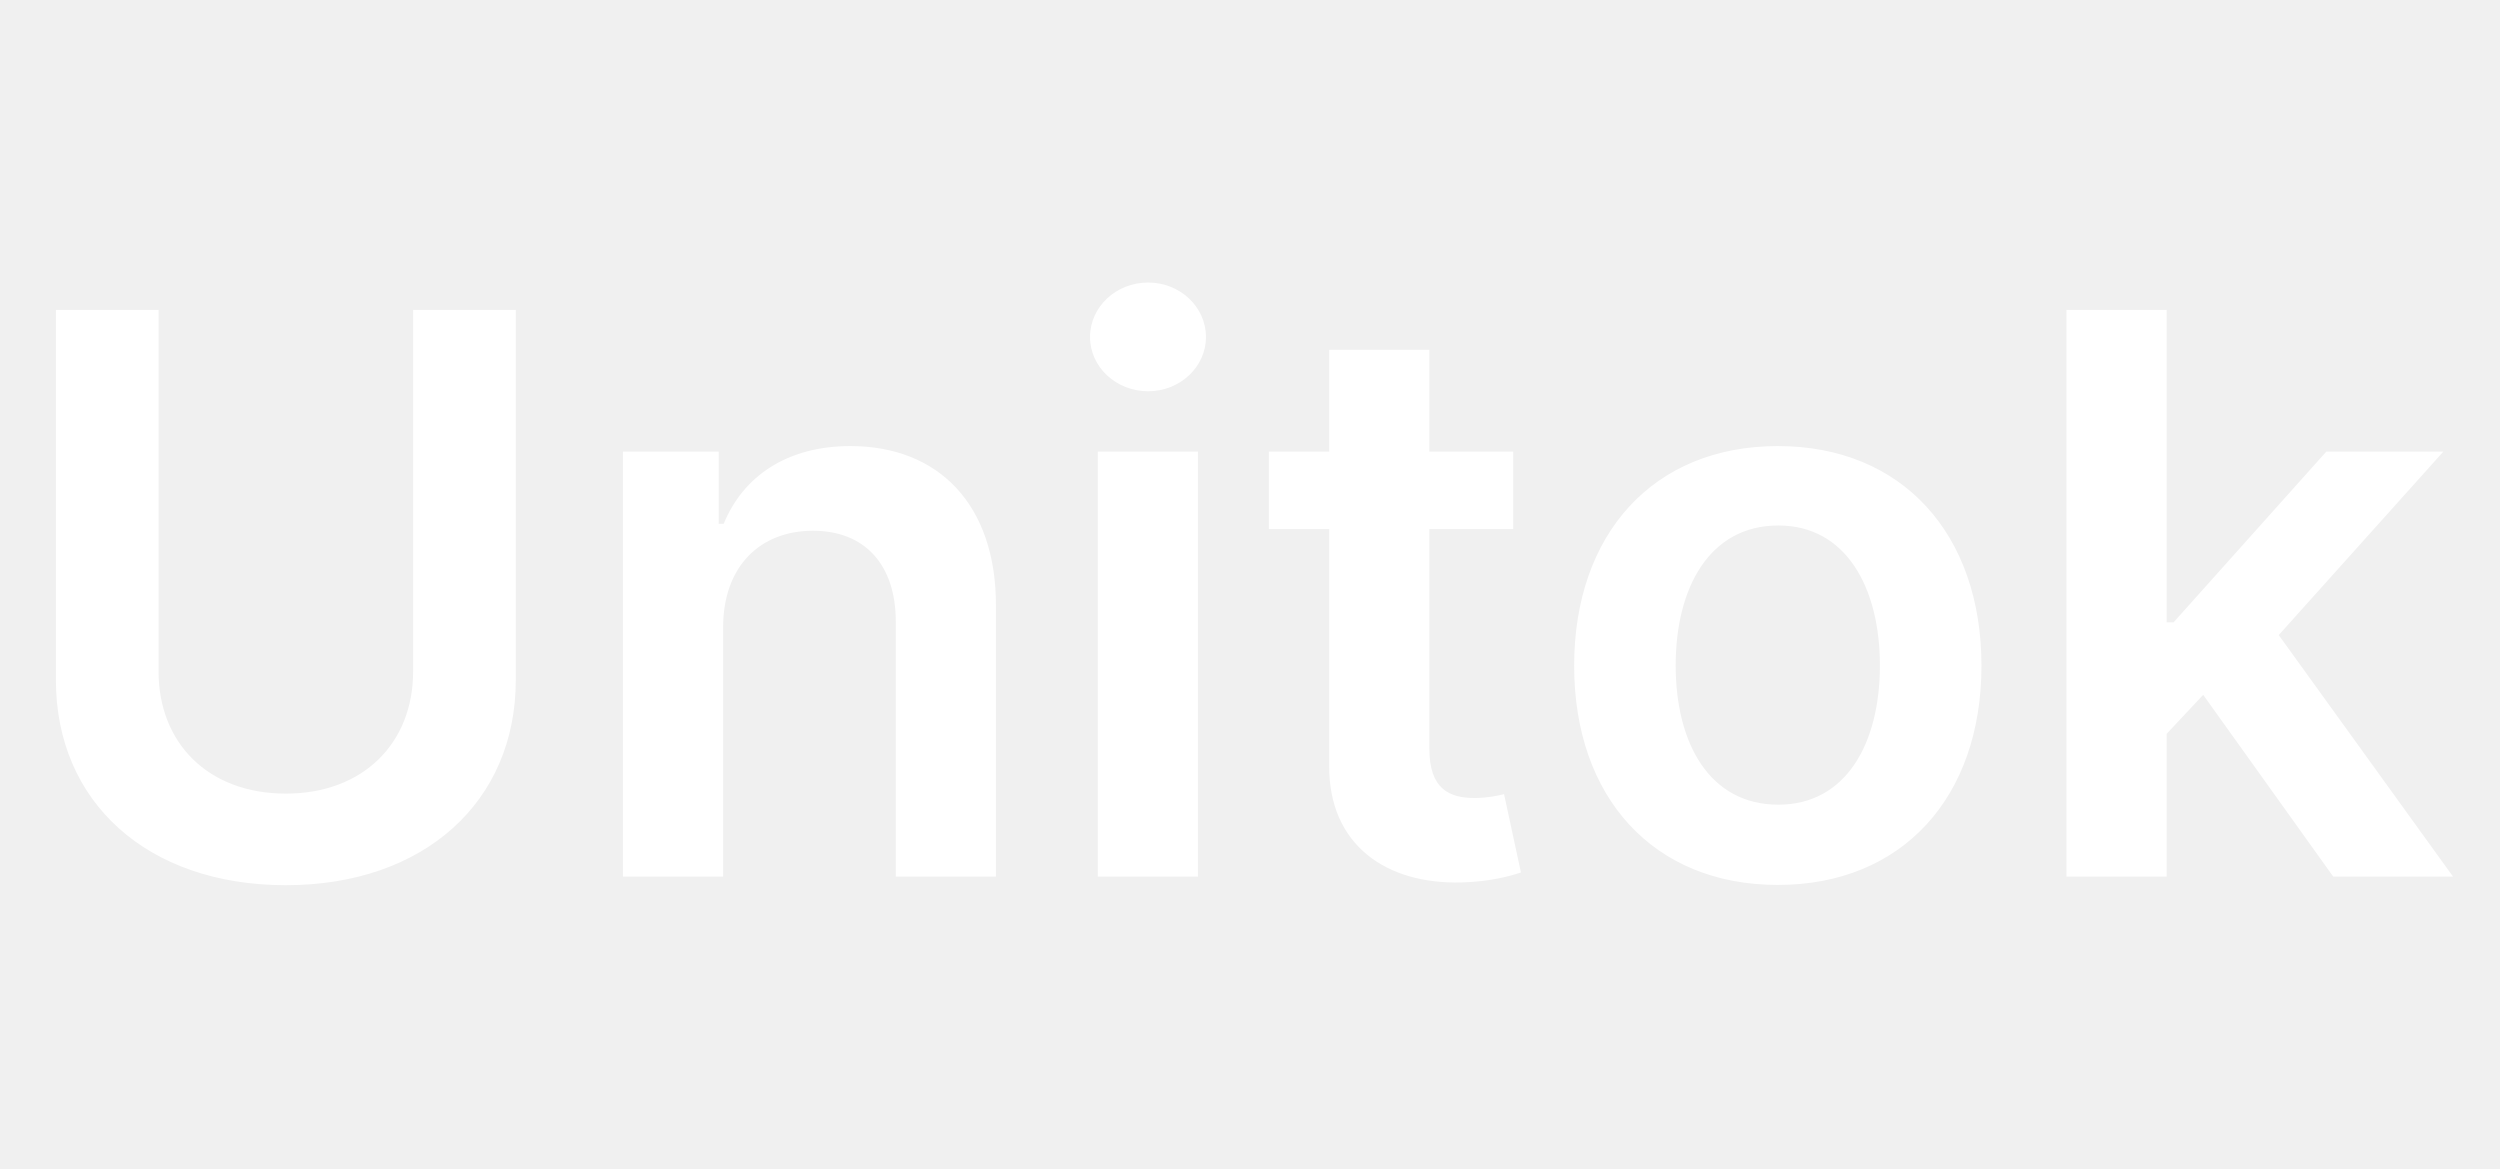
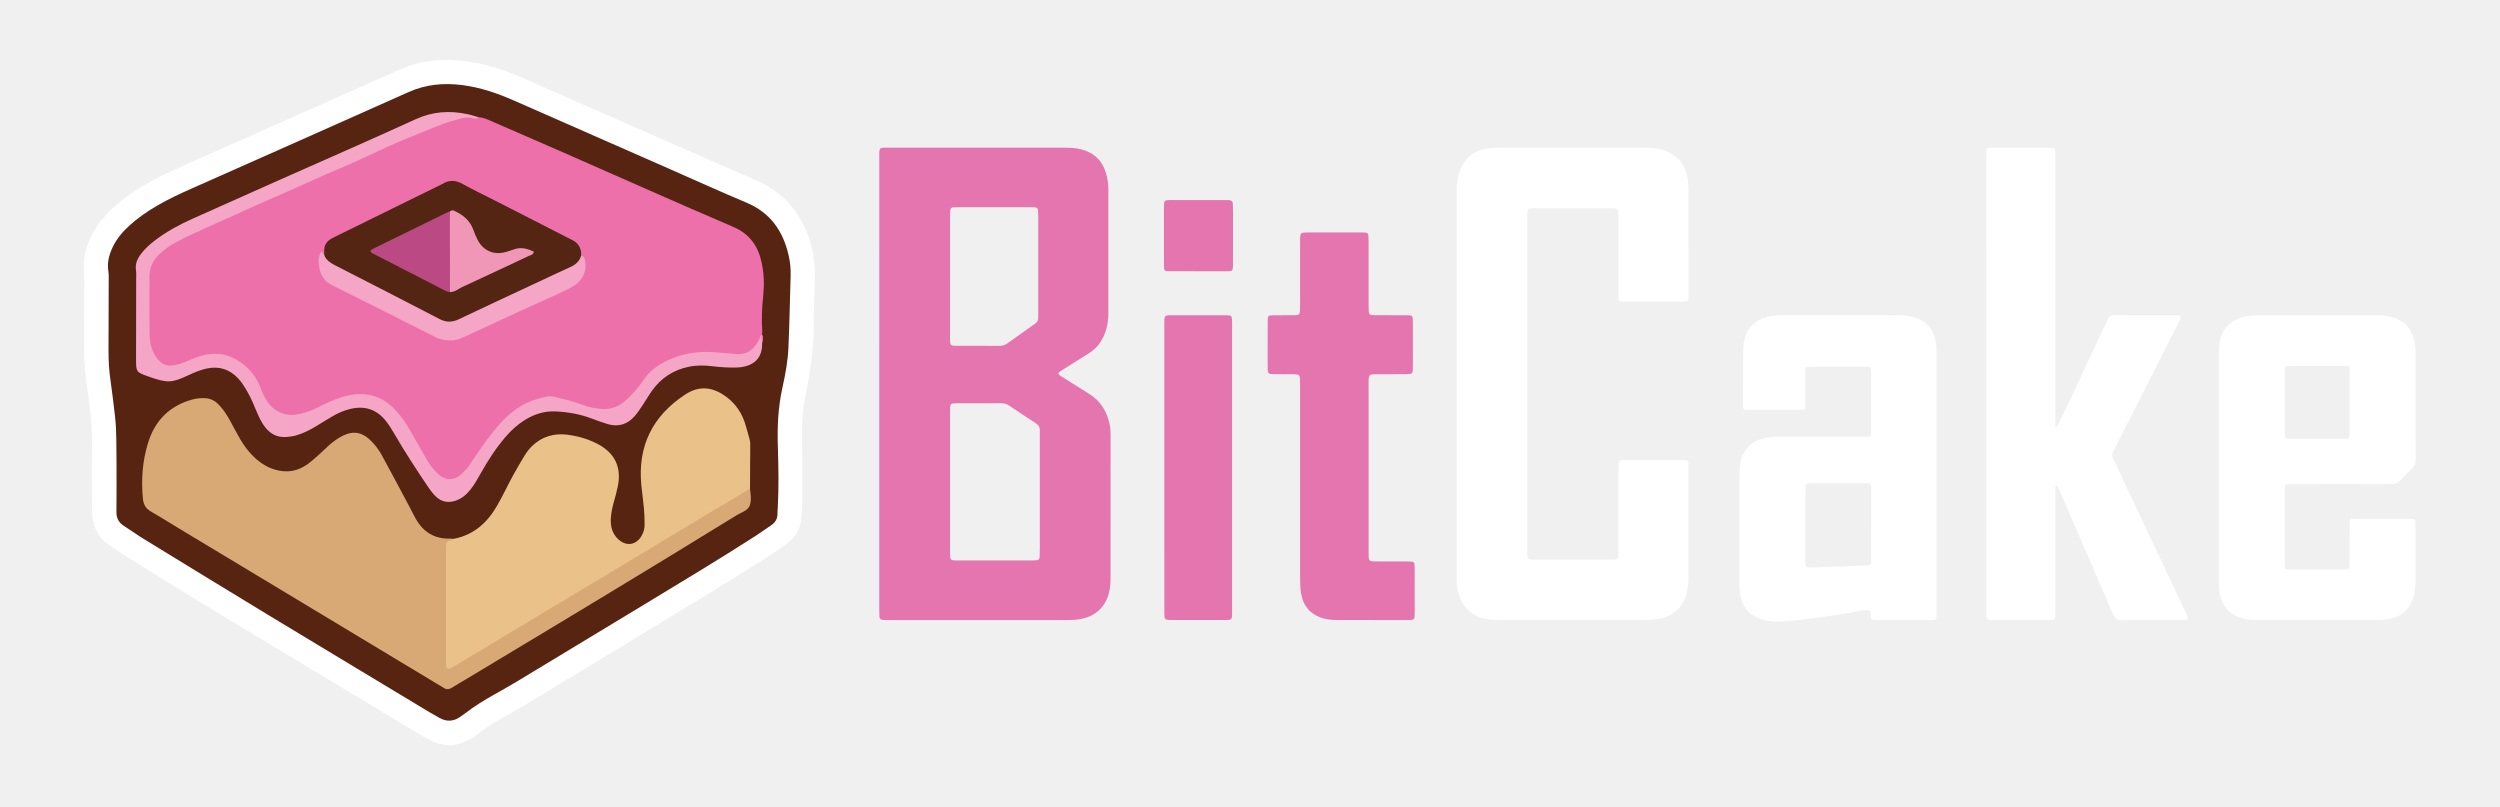
- <svg xmlns="http://www.w3.org/2000/svg" width="77" height="36" viewBox="0 0 77 36" fill="none">
-   <path d="M12.724 9.545V20.685C12.724 22.875 11.199 24.443 8.804 24.443C6.401 24.443 4.884 22.875 4.884 20.685V9.545H1.722V20.949C1.722 24.699 4.534 27.264 8.804 27.264C13.057 27.264 15.886 24.699 15.886 20.949V9.545H12.724ZM22.272 19.329C22.272 17.438 23.414 16.347 25.042 16.347C26.636 16.347 27.59 17.395 27.59 19.142V27H30.675V18.665C30.684 15.528 28.894 13.739 26.192 13.739C24.232 13.739 22.886 14.676 22.289 16.134H22.136V13.909H19.187V27H22.272V19.329ZM33.812 27H36.897V13.909H33.812V27ZM35.363 12.051C36.343 12.051 37.144 11.301 37.144 10.381C37.144 9.452 36.343 8.702 35.363 8.702C34.374 8.702 33.573 9.452 33.573 10.381C33.573 11.301 34.374 12.051 35.363 12.051ZM46.606 13.909H44.024V10.773H40.939V13.909H39.081V16.296H40.939V23.574C40.922 26.037 42.712 27.247 45.03 27.179C45.908 27.153 46.513 26.983 46.845 26.872L46.325 24.46C46.155 24.503 45.805 24.579 45.422 24.579C44.646 24.579 44.024 24.307 44.024 23.062V16.296H46.606V13.909ZM54.756 27.256C58.592 27.256 61.029 24.554 61.029 20.506C61.029 16.449 58.592 13.739 54.756 13.739C50.921 13.739 48.484 16.449 48.484 20.506C48.484 24.554 50.921 27.256 54.756 27.256ZM54.773 24.784C52.651 24.784 51.611 22.892 51.611 20.497C51.611 18.102 52.651 16.185 54.773 16.185C56.861 16.185 57.901 18.102 57.901 20.497C57.901 22.892 56.861 24.784 54.773 24.784ZM63.648 27H66.733V22.602L67.858 21.401L71.864 27H75.554L70.185 19.56L75.256 13.909H71.651L66.946 19.168H66.733V9.545H63.648V27Z" fill="white" />
+ <svg xmlns="http://www.w3.org/2000/svg" version="1.1" id="Layer_1" x="0px" y="0px" viewBox="0 0 1245.96 401.87" style="enable-background:new 0 0 1245.96 401.87;" xml:space="preserve">
+   <style type="text/css">
+ 	.st0{fill:#FFFFFF;}
+ 	.st1{fill:#E475AE;}
+ 	.st2{fill:#572412;}
+ 	.st3{fill:#ED70AB;}
+ 	.st4{fill:#D8A975;}
+ 	.st5{fill:#EBC18A;}
+ 	.st6{fill:#F5A5C6;}
+ 	.st7{fill:#532512;}
+ 	.st8{fill:#BB4983;}
+ 	.st9{fill:#F097B8;}
+ </style>
+   <path class="st0" d="M726.01,191.49c0-31.35,0-62.7,0.01-94.04c0-3.03-0.07-6.06,0.61-9.07c2-8.78,7.17-13.54,16.12-14.58  c1.74-0.2,3.51-0.19,5.27-0.19c23.66-0.01,47.33-0.01,70.99,0c2.71,0,5.41,0.04,8.1,0.69c8.24,1.99,13.03,7.14,14.1,15.51  c0.26,2.06,0.34,4.15,0.34,6.22c0.03,16.79,0.02,33.59,0.01,50.38c0,0.8,0.02,1.6-0.04,2.4c-0.07,0.89-0.49,1.49-1.48,1.52  c-0.32,0.01-0.64,0.03-0.96,0.03c-9.91,0-19.83,0-29.74,0c-0.48,0-0.96-0.03-1.43-0.08c-0.73-0.08-1.14-0.54-1.18-1.24  c-0.06-1.28-0.08-2.55-0.09-3.83c-0.01-12,0-23.99,0-35.99c0-1.28,0-2.56-0.03-3.84c-0.03-0.95-0.59-1.43-1.51-1.5  c-0.64-0.05-1.28-0.07-1.91-0.07c-12.95,0-25.9,0-38.85,0c-0.64,0-1.29-0.03-1.91,0.1c-0.67,0.13-1.13,0.65-1.18,1.33  c-0.09,1.11-0.07,2.24-0.07,3.36c0,55.18,0,110.36-0.01,165.54c0,5.12-0.09,4.75,4.63,4.75c12.15,0,24.3,0,36.45,0  c0.96,0,1.92-0.01,2.87-0.06c0.94-0.05,1.44-0.62,1.47-1.52c0.05-1.28,0.04-2.56,0.04-3.84c0-12.96,0-25.91,0-38.87  c0-1.28,0-2.56,0.06-3.84c0.04-0.92,0.6-1.41,1.53-1.45c0.32-0.02,0.64-0.04,0.96-0.04c9.91,0,19.83,0,29.74,0  c0.32,0,0.64,0.02,0.96,0.03c0.93,0.02,1.52,0.5,1.59,1.4c0.09,1.11,0.08,2.23,0.08,3.35c0,17.27,0.03,34.55-0.02,51.82  c-0.01,2.87-0.05,5.8-0.6,8.59c-1.63,8.26-7.31,13.27-15.88,14.28c-1.9,0.22-3.83,0.25-5.75,0.25c-23.82,0.02-47.65,0.01-71.47,0.01  c-3.2,0-6.37-0.11-9.48-1.08c-5.64-1.75-9.29-5.47-11.08-11.01c-0.79-2.43-1.25-4.96-1.24-7.55c0.01-3.36-0.03-6.72-0.03-10.08  C726.01,250.02,726.01,220.76,726.01,191.49z" />
+   <path class="st0" d="M1025.2,212.71c0.7-1.39,1.42-2.76,2.08-4.17c7.34-15.61,14.66-31.23,21.99-46.84  c0.47-1.01,0.93-2.03,1.39-3.05c0.52-1.15,1.42-1.56,2.67-1.55c10.71,0.03,21.42,0.02,32.13,0.04c1.29,0,1.73,0.68,1.2,1.82  c-0.6,1.31-1.27,2.58-1.92,3.86c-10.04,19.8-20.09,39.6-30.13,59.4c-0.58,1.14-1.1,2.31-1.7,3.44c-0.41,0.77-0.43,1.47-0.03,2.26  c0.65,1.28,1.21,2.61,1.83,3.91c11.3,23.98,22.61,47.96,33.88,71.96c0.73,1.54,1.81,3,1.84,5.01c-0.85,0.08-1.62,0.21-2.39,0.21  c-10.23,0.01-20.47-0.07-30.7,0.07c-2.34,0.03-3.35-0.89-4.21-2.9c-6.92-16.15-13.94-32.25-20.93-48.37  c-2.28-5.24-4.56-10.48-6.81-15.65c-1.21,0.05-1.01,0.82-1.03,1.38c-0.05,1.28-0.03,2.56-0.03,3.84c0,18.07,0,36.14,0,54.22  c0,0.8,0,1.6,0,2.4c-0.03,5.46,0.55,5.03-5.26,5.03c-7.99,0.01-15.99,0-23.98,0c-0.96,0-1.92,0.02-2.88-0.01  c-2.05-0.07-2.24-0.24-2.3-2.13c-0.04-1.28-0.01-2.56-0.01-3.84c0-74.53-0.01-149.05,0.01-223.58c0-6.77-0.9-5.81,5.79-5.85  c7.99-0.05,15.99-0.02,23.98-0.01c1.12,0,2.24,0.02,3.35,0.1c0.7,0.05,1.18,0.5,1.21,1.22c0.07,1.44,0.09,2.88,0.09,4.31  c0,42.7,0,85.4,0,128.1c0,1.75,0,3.5,0,5.25C1024.62,212.62,1024.91,212.67,1025.2,212.71z" />
+   <path class="st0" d="M45.82,232.71c0-3.68-0.09-7.36,0.02-11.03c0.29-9.64-1.13-19.13-2.45-28.63c-0.86-6.18-1.52-12.37-1.48-18.63  c0.07-11.03,0.09-22.07,0.11-33.1c0-2.08,0-4.16-0.15-6.23c-0.53-7.1,1.32-13.61,4.81-19.72c2.48-4.34,5.68-8.1,9.34-11.5  c5.42-5.03,11.5-9.14,17.92-12.77c5.71-3.22,11.67-5.94,17.65-8.6c35.89-15.96,71.81-31.85,107.69-47.84  c9.14-4.07,18.64-5.37,28.53-4.61c11.46,0.88,22.22,4.21,32.67,8.81c38.88,17.1,77.74,34.23,116.68,51.18  c13.54,5.89,21.98,16.04,26.42,29.84c2.18,6.78,2.68,13.78,2.47,20.85c-0.17,5.91-0.45,11.83-0.44,17.74  c0.03,13.33-1.56,26.47-4.28,39.5c-1.11,5.34-1.67,10.71-1.61,16.18c0.13,12.47,0.1,24.95,0.07,37.42  c-0.01,2.55-0.26,5.11-0.54,7.64c-0.51,4.71-2.8,8.47-6.54,11.29c-3.06,2.31-6.19,4.54-9.43,6.58c-10.95,6.9-21.9,13.8-32.96,20.52  c-29.21,17.76-58.48,35.44-87.73,53.14c-3.01,1.82-6.08,3.52-9.15,5.23c-5.17,2.88-10.19,5.98-14.92,9.56  c-1.78,1.34-3.66,2.61-5.65,3.59c-5.61,2.77-11.37,3.04-17.11,0.38c-2.46-1.14-4.87-2.41-7.19-3.81  c-33.53-20.19-67.07-40.37-100.56-60.63c-14.63-8.85-29.15-17.87-43.69-26.85c-2.85-1.76-5.56-3.76-8.43-5.5  c-6.94-4.21-10.05-10.42-10.03-18.42c0.02-5.12-0.09-10.23-0.13-15.35c-0.02-2.08,0-4.16,0-6.24  C45.75,232.71,45.78,232.71,45.82,232.71z" />
+   <path class="st1" d="M647.95,240.63c0-15.67,0-31.35,0-47.02c0-1.12,0.02-2.24-0.01-3.36c-0.08-3.62-0.15-3.7-3.83-3.75  c-3.36-0.04-6.72,0.02-10.07-0.05c-1.78-0.04-2.18-0.5-2.24-2.37c-0.06-2.08-0.03-4.16-0.03-6.24c0-6.08-0.02-12.15,0.03-18.23  c0.02-2.12,0.38-2.45,2.57-2.48c3.68-0.06,7.35,0.01,11.03-0.05c2.11-0.03,2.4-0.37,2.51-2.59c0.06-1.12,0.03-2.24,0.03-3.36  c0-9.76,0-19.51,0-29.27c0-1.12-0.03-2.24,0.02-3.36c0.1-2.19,0.43-2.55,2.48-2.62c1.6-0.06,3.2-0.03,4.8-0.03  c7.19,0,14.39,0,21.58,0c1.12,0,2.24,0.01,3.36,0.03c1.13,0.02,1.81,0.55,1.85,1.72c0.05,1.28,0.05,2.56,0.05,3.84  c0,10.08,0,20.15,0.01,30.23c0,1.28,0.02,2.56,0.09,3.83c0.05,0.91,0.62,1.47,1.52,1.52c1.27,0.08,2.55,0.08,3.83,0.08  c4.64,0.01,9.27-0.03,13.91,0.02c2.48,0.03,2.65,0.23,2.71,2.82c0.05,2.56,0.02,5.12,0.02,7.68c0,5.44,0.02,10.88-0.03,16.31  c-0.02,2.14-0.36,2.47-2.59,2.51c-4.48,0.07-8.95,0.03-13.43,0.05c-1.28,0-2.56-0.02-3.84,0.05c-1.54,0.09-2.05,0.57-2.14,1.99  c-0.07,1.12-0.05,2.24-0.05,3.36c0,27.51,0,55.02,0,82.53c0,5.78-0.39,5.4,5.49,5.4c4.8,0,9.59-0.03,14.39,0.02  c2.9,0.03,3.06,0.18,3.08,2.93c0.05,5.6,0.02,11.2,0.02,16.79c0,2.4,0.03,4.8-0.04,7.2c-0.05,1.87-0.36,2.12-2.32,2.23  c-0.8,0.04-1.6,0.03-2.4,0.03c-10.87,0-21.74,0.01-32.62-0.01c-2.71-0.01-5.41-0.06-8.08-0.81c-6.59-1.85-10.24-6.26-11.25-12.88  c-0.38-2.51-0.4-5.1-0.41-7.65C647.93,271.97,647.95,256.3,647.95,240.63z" />
+   <path class="st1" d="M580.28,232.99c0-23.49,0-46.99,0-70.48c0-5.86-0.47-5.39,5.44-5.4c7.67-0.01,15.34,0,23.01,0  c0.96,0,1.92-0.02,2.88,0.02c2.15,0.09,2.34,0.29,2.43,2.63c0.04,1.28,0.02,2.56,0.02,3.84c0,22.21,0,44.43,0,66.64  c0,24.45,0.01,48.9,0,73.36c0,5.89,0.44,5.39-5.44,5.4c-7.67,0.02-15.34,0.01-23.01,0c-1.12,0-2.24,0.02-3.35-0.05  c-1.46-0.09-1.87-0.54-1.94-2.13c-0.06-1.44-0.03-2.88-0.03-4.31C580.28,279.33,580.28,256.16,580.28,232.99z" />
+   <path class="st1" d="M614.51,117.72c0,4.96,0.03,9.91-0.02,14.87c-0.02,2.16-0.42,2.6-2.48,2.6c-9.91,0.03-19.82,0.02-29.73-0.02  c-1.82-0.01-2.16-0.38-2.17-2.36c-0.03-10.23-0.04-20.47,0-30.7c0.01-2.02,0.44-2.39,2.66-2.4c9.59-0.03,19.18-0.02,28.77-0.01  c0.48,0,0.96,0.02,1.43,0.09c0.91,0.14,1.42,0.76,1.45,1.62c0.08,2.56,0.08,5.11,0.09,7.67c0.01,2.88,0,5.76,0,8.63  C614.51,117.72,614.51,117.72,614.51,117.72z" />
+   <path class="st1" d="M553.49,217.12c0-1.75-0.06-3.54-0.39-5.25c-1.27-6.57-4.44-11.93-10.24-15.54c-4.75-2.96-9.49-5.93-14.21-8.93  c-1.47-0.93-1.5-1.55-0.1-2.44c4.72-3.01,9.45-5.99,14.2-8.94c4.45-2.76,7.08-6.85,8.53-11.75c0.77-2.61,1.11-5.3,1.11-8.05  c-0.02-20.47-0.02-40.95,0-61.42c0-2.74-0.32-5.43-1.05-8.06c-1.76-6.38-5.79-10.49-12.24-12.25c-2.98-0.81-5.99-0.89-9.03-0.89  c-28.62,0-57.24-0.01-85.87,0.01c-6.63,0-5.98-0.68-5.98,5.82c-0.01,37.27-0.01,74.54-0.01,111.81s0,74.54,0,111.81  c0,1.44,0.02,2.88,0.07,4.32c0.03,0.92,0.56,1.47,1.47,1.56c0.95,0.09,1.91,0.1,2.87,0.1c29.74,0,59.48,0,89.22-0.01  c1.6,0,3.2-0.04,4.79-0.21c9.48-1,15.46-6.87,16.62-16.33c0.18-1.42,0.23-2.87,0.23-4.31C553.52,264.47,553.52,240.8,553.49,217.12z   M473.49,137.44c0-9.58,0-19.16,0-28.75c0-1.28,0.02-2.55,0.09-3.83c0.05-0.9,0.58-1.45,1.5-1.51c0.95-0.06,1.91-0.08,2.87-0.08  c11.65-0.01,23.31,0,34.96,0c0.96,0,1.92-0.01,2.87,0.06c0.88,0.06,1.5,0.54,1.56,1.47c0.08,1.11,0.11,2.23,0.11,3.35  c0.01,15.97,0,31.94,0,47.91c0,0.8-0.03,1.6-0.02,2.4c0.02,1.22-0.52,2.11-1.51,2.81c-4.69,3.32-9.37,6.65-14.05,9.99  c-1.08,0.77-2.24,1.12-3.58,1.11c-7.5-0.04-15.01,0-22.51-0.05c-1.8-0.01-2.18-0.46-2.27-2.31c-0.06-1.12-0.03-2.24-0.03-3.35  C473.49,156.92,473.49,147.18,473.49,137.44z M518.24,214.84c-0.06,0.96-0.01,1.92-0.01,2.88c0,18.55,0,37.1,0,55.65  c0,1.44-0.02,2.88-0.1,4.31c-0.05,0.89-0.55,1.48-1.48,1.55c-0.95,0.07-1.91,0.11-2.87,0.11c-11.99,0.01-23.98,0.01-35.97,0  c-0.8,0-1.6-0.02-2.4-0.05c-1.1-0.04-1.82-0.53-1.86-1.71c-0.04-1.28-0.06-2.56-0.06-3.84c0-11.35,0-22.71,0-34.06  c0-10.87,0-21.75,0-32.62c0-1.12-0.02-2.24,0.02-3.36c0.09-2.45,0.28-2.7,2.84-2.71c7.51-0.04,15.03-0.01,22.54-0.03  c1.48,0,2.8,0.33,4.05,1.18c4.37,2.95,8.76,5.88,13.2,8.73C517.66,211.85,518.35,213.07,518.24,214.84z" />
+   <path class="st2" d="M58.07,230.82c-0.15-7.83,0.15-15.68-0.77-23.48c-0.71-6.03-1.39-12.07-2.27-18.07  c-0.7-4.77-0.95-9.54-0.95-14.34c0.01-11.67,0.07-23.35,0.09-35.02c0-1.6,0.09-3.22-0.17-4.78c-0.67-4.13,0.31-7.93,2-11.62  c1.96-4.29,4.93-7.82,8.38-10.98c4.26-3.91,9-7.16,13.98-10.06c5.53-3.22,11.32-5.92,17.16-8.51  c36.04-16.02,72.11-31.96,108.11-48.07c8.63-3.86,17.52-4.65,26.71-3.49c9.11,1.15,17.68,4.13,26.06,7.82  c25.42,11.21,50.86,22.37,76.3,33.55c13.16,5.78,26.25,11.72,39.49,17.3c11.83,4.99,18.11,14.17,20.86,26.23  c0.75,3.28,1.09,6.62,0.99,10c-0.35,11.99-0.57,23.98-1.1,35.96c-0.3,6.71-1.52,13.35-2.98,19.89c-2.18,9.77-2.61,19.61-2.29,29.55  c0.33,10.23,0.5,20.46-0.06,30.69c-0.04,0.8-0.14,1.6-0.12,2.39c0.06,2.62-0.99,4.6-3.19,6.04c-2.67,1.75-5.24,3.67-7.93,5.39  c-18.15,11.66-36.64,22.76-55.09,33.94c-21.04,12.75-42.09,25.49-63.16,38.2c-3.83,2.31-7.72,4.51-11.63,6.7  c-5.17,2.89-10.19,5.99-14.88,9.61c-0.63,0.49-1.3,0.92-1.95,1.4c-3.44,2.53-7,2.84-10.73,0.67c-1.52-0.88-3.08-1.7-4.58-2.6  c-26.68-16.08-53.39-32.12-80.04-48.26c-20.91-12.67-41.74-25.45-62.59-38.22c-3.4-2.09-6.65-4.43-10.01-6.58  c-2.5-1.6-3.71-3.77-3.68-6.79C58.12,247.13,58.07,238.98,58.07,230.82z" />
+   <path class="st0" d="M965.17,304.68c0-42.55,0-85.11-0.01-127.66c0-1.76,0.02-3.53-0.21-5.27c-0.76-5.72-3.4-12-12.42-14  c-1.9-0.42-3.78-0.62-5.7-0.63c-3.84-0.03-7.68-0.02-11.51-0.02c-15.51,0-31.02,0.01-46.54-0.01c-3.05,0-6.08,0.17-9.01,1.1  c-4.88,1.56-8.25,4.66-9.93,9.6c-0.74,2.16-1.04,4.37-1.06,6.6c-0.07,9.28-0.07,18.56-0.07,27.83c0,1.73,0.29,2.04,1.9,2.04  c8.96,0.03,17.91,0.03,26.87,0c2.06-0.01,2.24-0.2,2.26-2.18c0.04-5.6,0-11.2,0.03-16.8c0.01-2.29,0.21-2.51,2.42-2.52  c9.28-0.03,18.55-0.03,27.83,0c2.46,0.01,2.52,0.09,2.52,2.87c0.02,8.96,0.02,17.92,0.01,26.88c-0.01,5.78,0.52,5.06-5.17,5.07  c-13.43,0.03-26.87,0.02-40.3,0c-3.05-0.01-6.08,0.16-9.01,1.08c-5.08,1.59-8.5,4.82-10.15,9.97c-0.95,2.96-1,5.98-1,9.01  c-0.02,17.44-0.02,34.87,0,52.31c0,1.92,0.03,3.85,0.27,5.75c0.9,7.1,5.04,11.57,11.96,13.27c4.44,1.09,8.9,0.82,13.36,0.43  c10.03-0.89,19.97-2.51,29.92-4.06c3.11-0.48,6.21-1.33,9.3-1.21c0.91,1.14,0.54,2.31,0.62,3.4c0.07,0.98,0.6,1.4,1.5,1.44  c0.96,0.04,1.92,0.05,2.88,0.05c8,0,15.99,0.01,23.99,0C965.49,309,965.17,309.4,965.17,304.68z M932.55,279.34  c0,2.04-0.31,2.39-2.06,2.46c-9.43,0.36-18.85,0.71-28.28,1.02c-2.18,0.07-2.41-0.19-2.42-2.48c-0.03-6.24-0.01-12.48-0.01-18.71  c0-5.28,0-10.56,0-15.83c0-1.12-0.02-2.24,0.04-3.36c0.05-0.9,0.53-1.46,1.48-1.53c0.32-0.02,0.64-0.05,0.96-0.05  c9.27,0,18.55-0.02,27.82,0.01c2.2,0.01,2.48,0.28,2.49,2.49C932.58,255.35,932.58,267.34,932.55,279.34z" />
+   <path class="st0" d="M1203.84,259.93c-0.07-0.7-0.49-1.14-1.2-1.24c-0.47-0.07-0.95-0.11-1.43-0.11c-9.28,0-18.55-0.02-27.83,0.01  c-2.19,0.01-2.34,0.18-2.35,2.57c-0.04,5.6-0.01,11.2-0.02,16.8c0,1.44-0.01,2.88-0.07,4.32c-0.04,0.93-0.59,1.48-1.51,1.5  c-1.92,0.05-3.84,0.04-5.76,0.04c-7.52,0-15.03,0.02-22.55-0.02c-2.19-0.01-2.4-0.24-2.41-2.54c-0.04-5.6-0.01-11.2-0.01-16.8  c0-7.04-0.01-14.08,0.02-21.12c0.01-1.65,0.35-2.01,1.93-2.04c3.36-0.05,6.72-0.03,10.07-0.03c13.43,0,26.87-0.03,40.3,0.03  c2.21,0.01,3.99-0.4,5.51-2.17c1.66-1.93,3.54-3.69,5.41-5.44c1.35-1.27,2.01-2.63,2-4.59c-0.08-17.92-0.06-35.83-0.05-53.75  c0-2.1-0.34-4.14-0.84-6.16c-1.44-5.79-5.06-9.47-10.79-11.09c-2.01-0.57-4.04-0.95-6.14-0.95c-20.95,0.01-41.9-0.01-62.85,0.04  c-1.58,0-3.18,0.3-4.73,0.66c-7.6,1.78-11.79,6.6-12.5,14.4c-0.2,2.23-0.2,4.47-0.2,6.71c-0.01,18.08-0.01,36.15-0.01,54.23  c0,18.08-0.01,36.15,0.01,54.23c0,2.4,0,4.81,0.26,7.19c0.8,7.11,4.79,11.63,11.66,13.61c2.51,0.72,5.05,0.79,7.6,0.79  c19.67,0.02,39.34,0.02,59.01,0c1.76,0,3.53-0.05,5.26-0.31c7.54-1.12,12.06-5.37,13.6-12.83c0.35-1.71,0.59-3.48,0.6-5.22  c0.06-9.6,0.03-19.2,0.03-28.8C1203.9,261.2,1203.9,260.56,1203.84,259.93z M1138.73,184.53c0.01-1.9,0.32-2.19,2.29-2.2  c9.27-0.03,18.53-0.02,27.8,0c1.62,0,2.16,0.45,2.17,1.87c0.03,10.87,0.04,21.73,0.01,32.6c0,1.53-0.42,1.9-2.1,1.9  c-9.42,0.03-18.85,0.03-28.27,0c-1.55,0-1.88-0.38-1.89-2.06c-0.03-5.43-0.01-10.87-0.01-16.3  C1138.71,195.08,1138.69,189.8,1138.73,184.53z" />
+   <path class="st3" d="M238.58,58.43c2.45,0.13,4.62,1.22,6.8,2.16c11.88,5.13,23.75,10.3,35.6,15.5  c28.09,12.33,56.1,24.85,84.3,36.91c8.45,3.61,12.66,9.75,14.4,18.26c1.1,5.38,1.27,10.83,0.68,16.24  c-0.64,5.91-0.85,11.79-0.45,17.71c0.03,0.47-0.1,0.95-0.16,1.42c-1.11,7.62-4.78,11.01-12.31,11.32  c-7.79,0.31-15.52-1.71-23.4-0.07c-9.11,1.9-17,5.44-22.55,13.21c-0.74,1.04-1.53,2.05-2.33,3.05  c-9.08,11.33-16.08,13.45-29.81,9.01c-2.13-0.69-4.3-1.27-6.4-2.03c-11-4-19.99-0.06-28.17,7.04c-7.21,6.25-12.34,14.21-17.72,21.95  c-1.74,2.5-3.42,5.03-5.75,7.03c-4.68,4.03-9.59,4.05-14.23-0.04c-4.29-3.78-6.8-8.84-9.49-13.74c-2.62-4.77-5.26-9.52-8.46-13.93  c-7.7-10.62-16.97-13.56-29.38-9.56c-4.29,1.38-8.23,3.49-12.3,5.35c-4.23,1.94-8.62,3.68-13.38,3.09  c-6.95-0.86-11.63-4.88-14.38-11.24c-1.52-3.52-3-7.06-5.43-10.1c-6.41-8.02-15.5-10.72-25.31-7.45c-3.03,1.01-5.91,2.46-8.98,3.35  c-7.04,2.04-11.79-0.13-14.87-6.77c-1.64-3.54-2.23-7.31-2.24-11.2c-0.01-7.99,0.26-16-0.07-23.98  c-0.38-9.26,3.95-15.55,11.51-20.03c6.75-4,13.91-7.18,21.09-10.31c36.78-15.99,73-33.25,110.11-48.5  c3.55-1.46,7.19-2.66,10.85-3.83C230.47,56.96,234.51,58.38,238.58,58.43z" />
+   <path class="st4" d="M373.8,243.54c0.3,2.87,0.85,5.94-0.21,8.53c-1.03,2.52-4.16,3.29-6.44,4.7  c-44.61,27.5-89.53,54.51-134.46,81.49c-2.47,1.48-4.97,2.9-7.39,4.45c-1.55,0.99-2.95,1.01-4.43-0.06  c-0.65-0.46-1.37-0.82-2.05-1.23c-43.26-26.05-86.51-52.09-129.76-78.14c-4.65-2.8-9.25-5.7-13.95-8.42  c-2.44-1.42-3.57-3.36-3.86-6.16c-0.97-9.51-0.27-18.87,2.53-27.98c3.45-11.22,10.82-18.61,22.31-21.67  c1.88-0.5,3.77-0.66,5.69-0.63c2.69,0.04,4.96,1.04,6.88,2.92c2.42,2.38,4.28,5.16,5.89,8.12c1.76,3.22,3.45,6.49,5.31,9.66  c1.95,3.32,4.28,6.37,7.11,9c2.96,2.76,6.29,4.84,10.24,5.98c5.78,1.68,11.09,0.76,15.94-2.67c2.08-1.47,3.97-3.22,5.88-4.91  c1.68-1.48,3.24-3.09,4.91-4.57c2.16-1.91,4.5-3.59,7.09-4.88c4.65-2.32,8.94-1.79,12.86,1.68c2.67,2.36,4.79,5.17,6.48,8.26  c4.66,8.56,9.23,17.17,13.82,25.77c1.05,1.97,1.99,4.01,3.11,5.94c3.76,6.49,9.3,9.92,16.92,9.71c0.63-0.02,1.27,0.08,1.91,0.13  c-2.65,3.76-2.21,8.08-2.21,12.32c0.01,15.01-0.02,30.03,0.01,45.04c0.01,5.29,0.31,5.46,4.88,2.72  c45.61-27.34,91.18-54.73,136.81-82.04C368.1,245.11,370.34,242.58,373.8,243.54z" />
+   <path class="st5" d="M373.8,243.54c-7.39,4.42-14.79,8.82-22.18,13.25c-8.89,5.33-17.77,10.68-26.65,16.03  c-8.88,5.34-17.76,10.69-26.65,16.03c-8.61,5.17-17.24,10.33-25.85,15.5c-9.02,5.42-18.04,10.85-27.06,16.27  c-6.7,4.03-13.39,8.06-20.09,12.07c-0.41,0.24-0.86,0.43-1.32,0.54c-0.69,0.18-1.32-0.05-1.49-0.77c-0.17-0.77-0.21-1.58-0.21-2.37  c-0.01-18.86-0.01-37.73,0-56.59c0-0.48,0.03-0.96,0.02-1.44c-0.03-1.49,0.59-2.39,2.14-2.67c0.59-0.11,1.11-0.56,1.67-0.85  c10.01-1.93,16.8-8.07,21.69-16.66c1.5-2.64,2.92-5.32,4.28-8.04c2.64-5.3,5.52-10.45,8.58-15.52c1.24-2.06,2.51-4.09,4.24-5.78  c5.03-4.94,11.11-6.78,18.01-5.87c5.42,0.72,10.63,2.25,15.45,4.88c8.07,4.4,11.34,11.37,9.6,20.46c-0.51,2.66-1.25,5.28-1.97,7.9  c-0.77,2.78-1.43,5.58-1.59,8.46c-0.21,4,0.68,7.62,3.77,10.44c4.01,3.67,8.95,2.89,11.63-1.88c0.96-1.7,1.48-3.55,1.44-5.51  c-0.05-2.71-0.08-5.44-0.33-8.14c-0.34-3.82-0.93-7.61-1.3-11.43c-1.87-19.53,5.54-34.55,21.92-45.26  c6.56-4.29,12.92-3.88,19.25,0.35c5.55,3.71,9.11,8.86,10.9,15.27c0.6,2.15,1.24,4.29,1.81,6.45c0.2,0.76,0.4,1.56,0.4,2.34  C373.9,228.52,373.85,236.03,373.8,243.54z" />
+   <path class="st6" d="M238.58,58.43c-0.64,0.54-1.44,0.92-2.21,0.65c-3.59-1.21-6.93,0.06-10.27,0.99  c-6.17,1.72-11.99,4.4-17.93,6.73c-8.78,3.44-17.35,7.33-25.87,11.39c-6.91,3.29-14.04,6.15-21.05,9.24  c-6.43,2.84-12.83,5.74-19.25,8.59c-8.02,3.57-16.11,7.01-24.08,10.69c-10.15,4.69-20.53,8.9-30.42,14.14  c-3.13,1.66-5.92,3.72-8.46,6.21c-3.04,2.99-4.49,6.58-4.52,10.74c-0.06,9.76-0.13,19.52,0.06,29.27c0.09,4.7,1.37,9.14,4.74,12.73  c1.52,1.62,3.24,2.39,5.49,2.38c2.64,0,5.02-0.8,7.4-1.76c3.25-1.31,6.42-2.81,9.89-3.56c7.43-1.6,13.94,0.43,19.67,5.08  c3.91,3.17,6.65,7.31,8.37,12.08c0.76,2.12,1.76,4.1,3.01,5.98c3.68,5.54,9.57,7.79,16.14,6.34c3.15-0.7,6.13-1.76,8.98-3.24  c3.83-1.99,7.74-3.76,11.87-5.12c3.24-1.07,6.47-1.59,9.87-1.54c6.04,0.1,11.14,2.25,15.54,6.38c3.67,3.44,6.4,7.54,8.91,11.82  c2.75,4.68,5.38,9.43,8.08,14.14c1.6,2.78,3.46,5.37,5.88,7.52c3.79,3.35,7.8,3.36,11.59-0.06c1.54-1.39,2.9-2.93,4.09-4.68  c3.69-5.4,7.28-10.9,11.37-16c4.7-5.86,9.86-11.31,16.85-14.67c3.21-1.55,6.59-2.42,10-3.23c1.57-0.37,3.15-0.11,4.74,0.28  c4.34,1.07,8.72,2.05,12.88,3.7c3.32,1.32,6.82,1.97,10.25,2.2c4.37,0.29,8.46-1.29,11.79-4.38c3.18-2.94,6.12-6.13,8.48-9.73  c3.6-5.48,8.78-8.8,14.64-11.14c6.77-2.7,13.93-3.65,21.13-3.03c3.65,0.31,7.29,0.66,10.95,0.88c5.66,0.34,8.95-2.65,11.21-7.33  c0.41-0.85,0.52-1.86,1.36-2.48c0,0,0,0.04,0,0.04c0.61,1.33,0.5,2.68,0.09,4.04c-0.06,1.11,0.01,2.25-0.19,3.34  c-0.75,4.14-3.11,6.88-7.15,8.21c-1.85,0.61-3.73,0.87-5.66,0.91c-3.84,0.08-7.67-0.13-11.48-0.61c-3.97-0.51-7.94-0.61-11.93,0.2  c-7.74,1.57-13.89,5.53-18.45,11.93c-1.67,2.34-3.1,4.85-4.7,7.24c-1.25,1.85-2.47,3.75-3.93,5.43c-3.59,4.11-8.1,5.57-13.4,4.02  c-2.75-0.81-5.46-1.81-8.14-2.82c-5.74-2.16-11.68-3.2-17.79-3.51c-5.66-0.29-10.73,1.34-15.46,4.28c-3.7,2.3-6.87,5.22-9.69,8.52  c-4.7,5.49-8.6,11.53-12.14,17.81c-1.65,2.93-3.28,5.87-5.39,8.49c-2.04,2.54-4.45,4.54-7.66,5.51c-3.55,1.08-6.68,0.38-9.33-2.09  c-1.39-1.29-2.6-2.83-3.67-4.41c-5.9-8.75-11.7-17.56-16.99-26.7c-1.36-2.35-2.79-4.69-4.48-6.79c-4.55-5.67-10.45-7.57-17.54-5.88  c-3.15,0.75-6.07,2-8.84,3.61c-2.77,1.6-5.46,3.32-8.2,4.97c-3.16,1.9-6.4,3.58-9.98,4.61c-1.71,0.49-3.43,0.72-5.19,0.82  c-4.36,0.25-7.74-1.55-10.36-4.94c-1.78-2.3-3-4.9-4.11-7.56c-1.47-3.54-2.95-7.08-4.89-10.41c-1.29-2.21-2.63-4.4-4.39-6.28  c-4.29-4.57-9.47-6.27-15.65-4.95c-3.16,0.68-6.09,1.92-8.99,3.26c-8.28,3.83-10.23,4.26-20.2,0.69c-6.07-2.17-6.06-2.24-6.06-8.85  c0-13.12,0.04-26.23,0.05-39.35c0-1.6,0.13-3.22-0.1-4.79c-0.44-3.1,0.68-5.65,2.46-8.02c2.04-2.71,4.55-4.93,7.23-6.96  c5.64-4.26,11.82-7.62,18.24-10.51c13.41-6.03,26.84-12.01,40.27-17.98c23.8-10.58,47.68-20.99,71.37-31.8  c8.29-3.78,16.57-4.32,25.24-2.54C234.61,57.19,236.58,57.87,238.58,58.43z" />
+   <path class="st3" d="M379.84,170.71c-0.32-1.34-0.34-2.68-0.09-4.04C380.48,168,380.46,169.35,379.84,170.71z" />
+   <path class="st7" d="M161.62,127.29c-0.01-0.64,0-1.27-0.04-1.91c-0.18-3.28,1.4-5.44,4.27-6.81c0.86-0.41,1.71-0.87,2.56-1.29  c17.02-8.37,34.04-16.73,51.06-25.1c0.29-0.14,0.6-0.24,0.86-0.41c3.43-2.22,6.74-2.06,10.32-0.05c5.28,2.96,10.77,5.55,16.16,8.3  c11.64,5.94,23.28,11.89,34.92,17.84c0.85,0.44,1.68,0.93,2.56,1.3c3.64,1.52,5.53,4.17,5.35,8.18c1.19,4.05-2.04,5.33-4.54,6.76  c-7.9,4.52-16.36,7.92-24.58,11.8c-9.51,4.5-19.13,8.8-28.54,13.5c-5.3,2.65-10.12,2.77-15.47,0.06  c-16.35-8.31-32.49-17.05-48.95-25.15C164.76,132.92,161.04,131.78,161.62,127.29z" />
+   <path class="st6" d="M161.62,127.29c1.02,2.34,2.94,3.67,5.13,4.8c17.49,8.95,34.99,17.9,52.42,26.96c3.3,1.72,6.25,1.6,9.55,0.03  c12.69-6.06,25.44-11.96,38.18-17.91c5.79-2.71,11.56-5.45,17.38-8.08c2.63-1.19,4.57-2.89,5.36-5.74c0.79,0.24,1.4,0.61,1.67,1.5  c1.69,5.48-0.84,11.11-5.75,13.88c-2.92,1.65-5.98,3.06-9.02,4.46c-5.8,2.67-11.65,5.23-17.45,7.89  c-9.29,4.27-18.54,8.61-27.82,12.87c-1.74,0.8-3.53,1.54-5.47,1.66c-3.06,0.19-5.93-0.14-8.8-1.6  c-16.67-8.48-33.42-16.8-50.14-25.18c-0.86-0.43-1.73-0.83-2.54-1.34c-2.72-1.72-4.39-4.34-5.04-7.33  c-0.63-2.86-0.89-5.93,0.85-8.93C160.73,126.08,161.17,126.68,161.62,127.29z" />
+   <path class="st8" d="M224.25,145.56c-0.61-0.13-1.29-0.13-1.83-0.41c-12.33-6.31-24.64-12.64-36.94-18.99  c-0.38-0.2-0.63-0.66-1.09-1.17c0.76-0.47,1.38-0.94,2.06-1.27c12.29-6.03,24.58-12.05,36.87-18.06c0.28-0.14,0.6-0.18,0.91-0.27  c1.97,1.64,1.87,3.95,1.89,6.17c0.05,9.26,0.03,18.51,0.02,27.77C226.14,141.6,225.93,143.8,224.25,145.56z" />
+   <path class="st9" d="M224.25,145.56c-0.01-13.39-0.01-26.79-0.02-40.18c0.67-0.55,1.36-0.7,2.19-0.31c4.32,2.03,7.84,4.81,9.5,9.52  c0.64,1.79,1.38,3.57,2.28,5.25c2.81,5.2,8.02,7.37,13.72,5.8c1.38-0.38,2.75-0.8,4.09-1.31c3.57-1.35,6.82-0.47,10.07,1.15  c-0.33,1.5-1.55,1.61-2.47,2.04c-11.09,5.21-22.17,10.43-33.29,15.55C228.35,143.98,226.64,145.64,224.25,145.56z" />
</svg>
